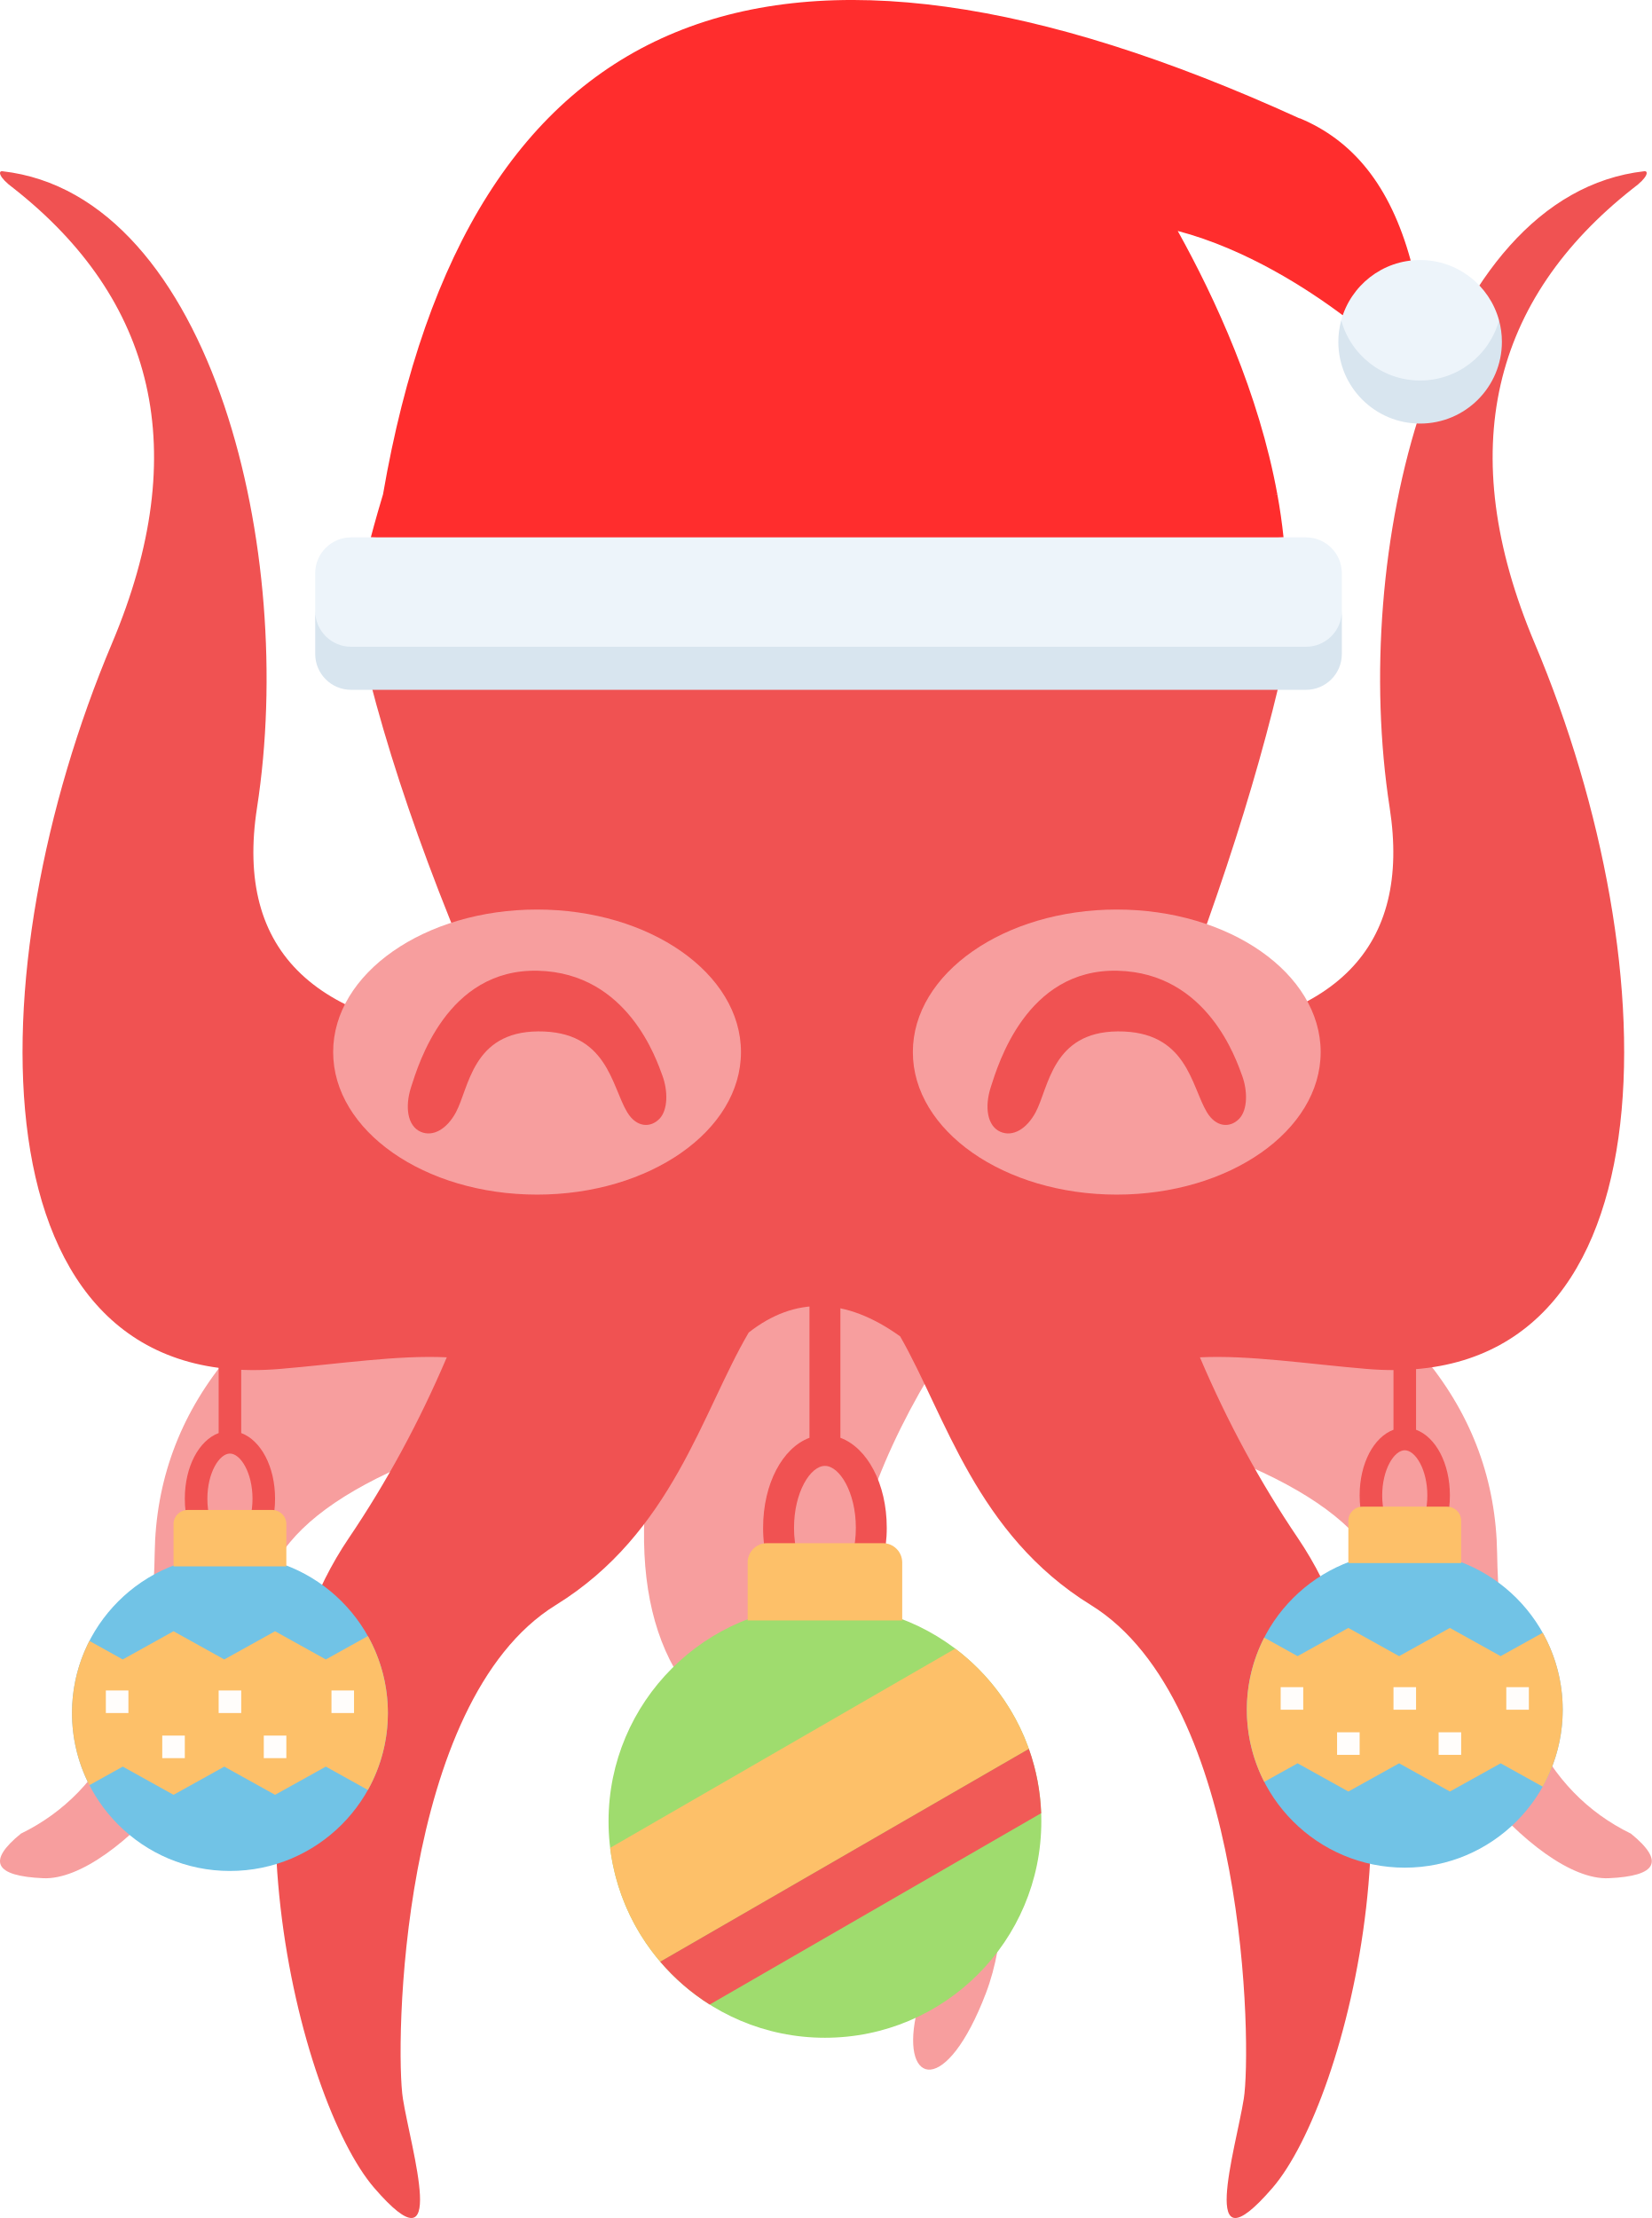
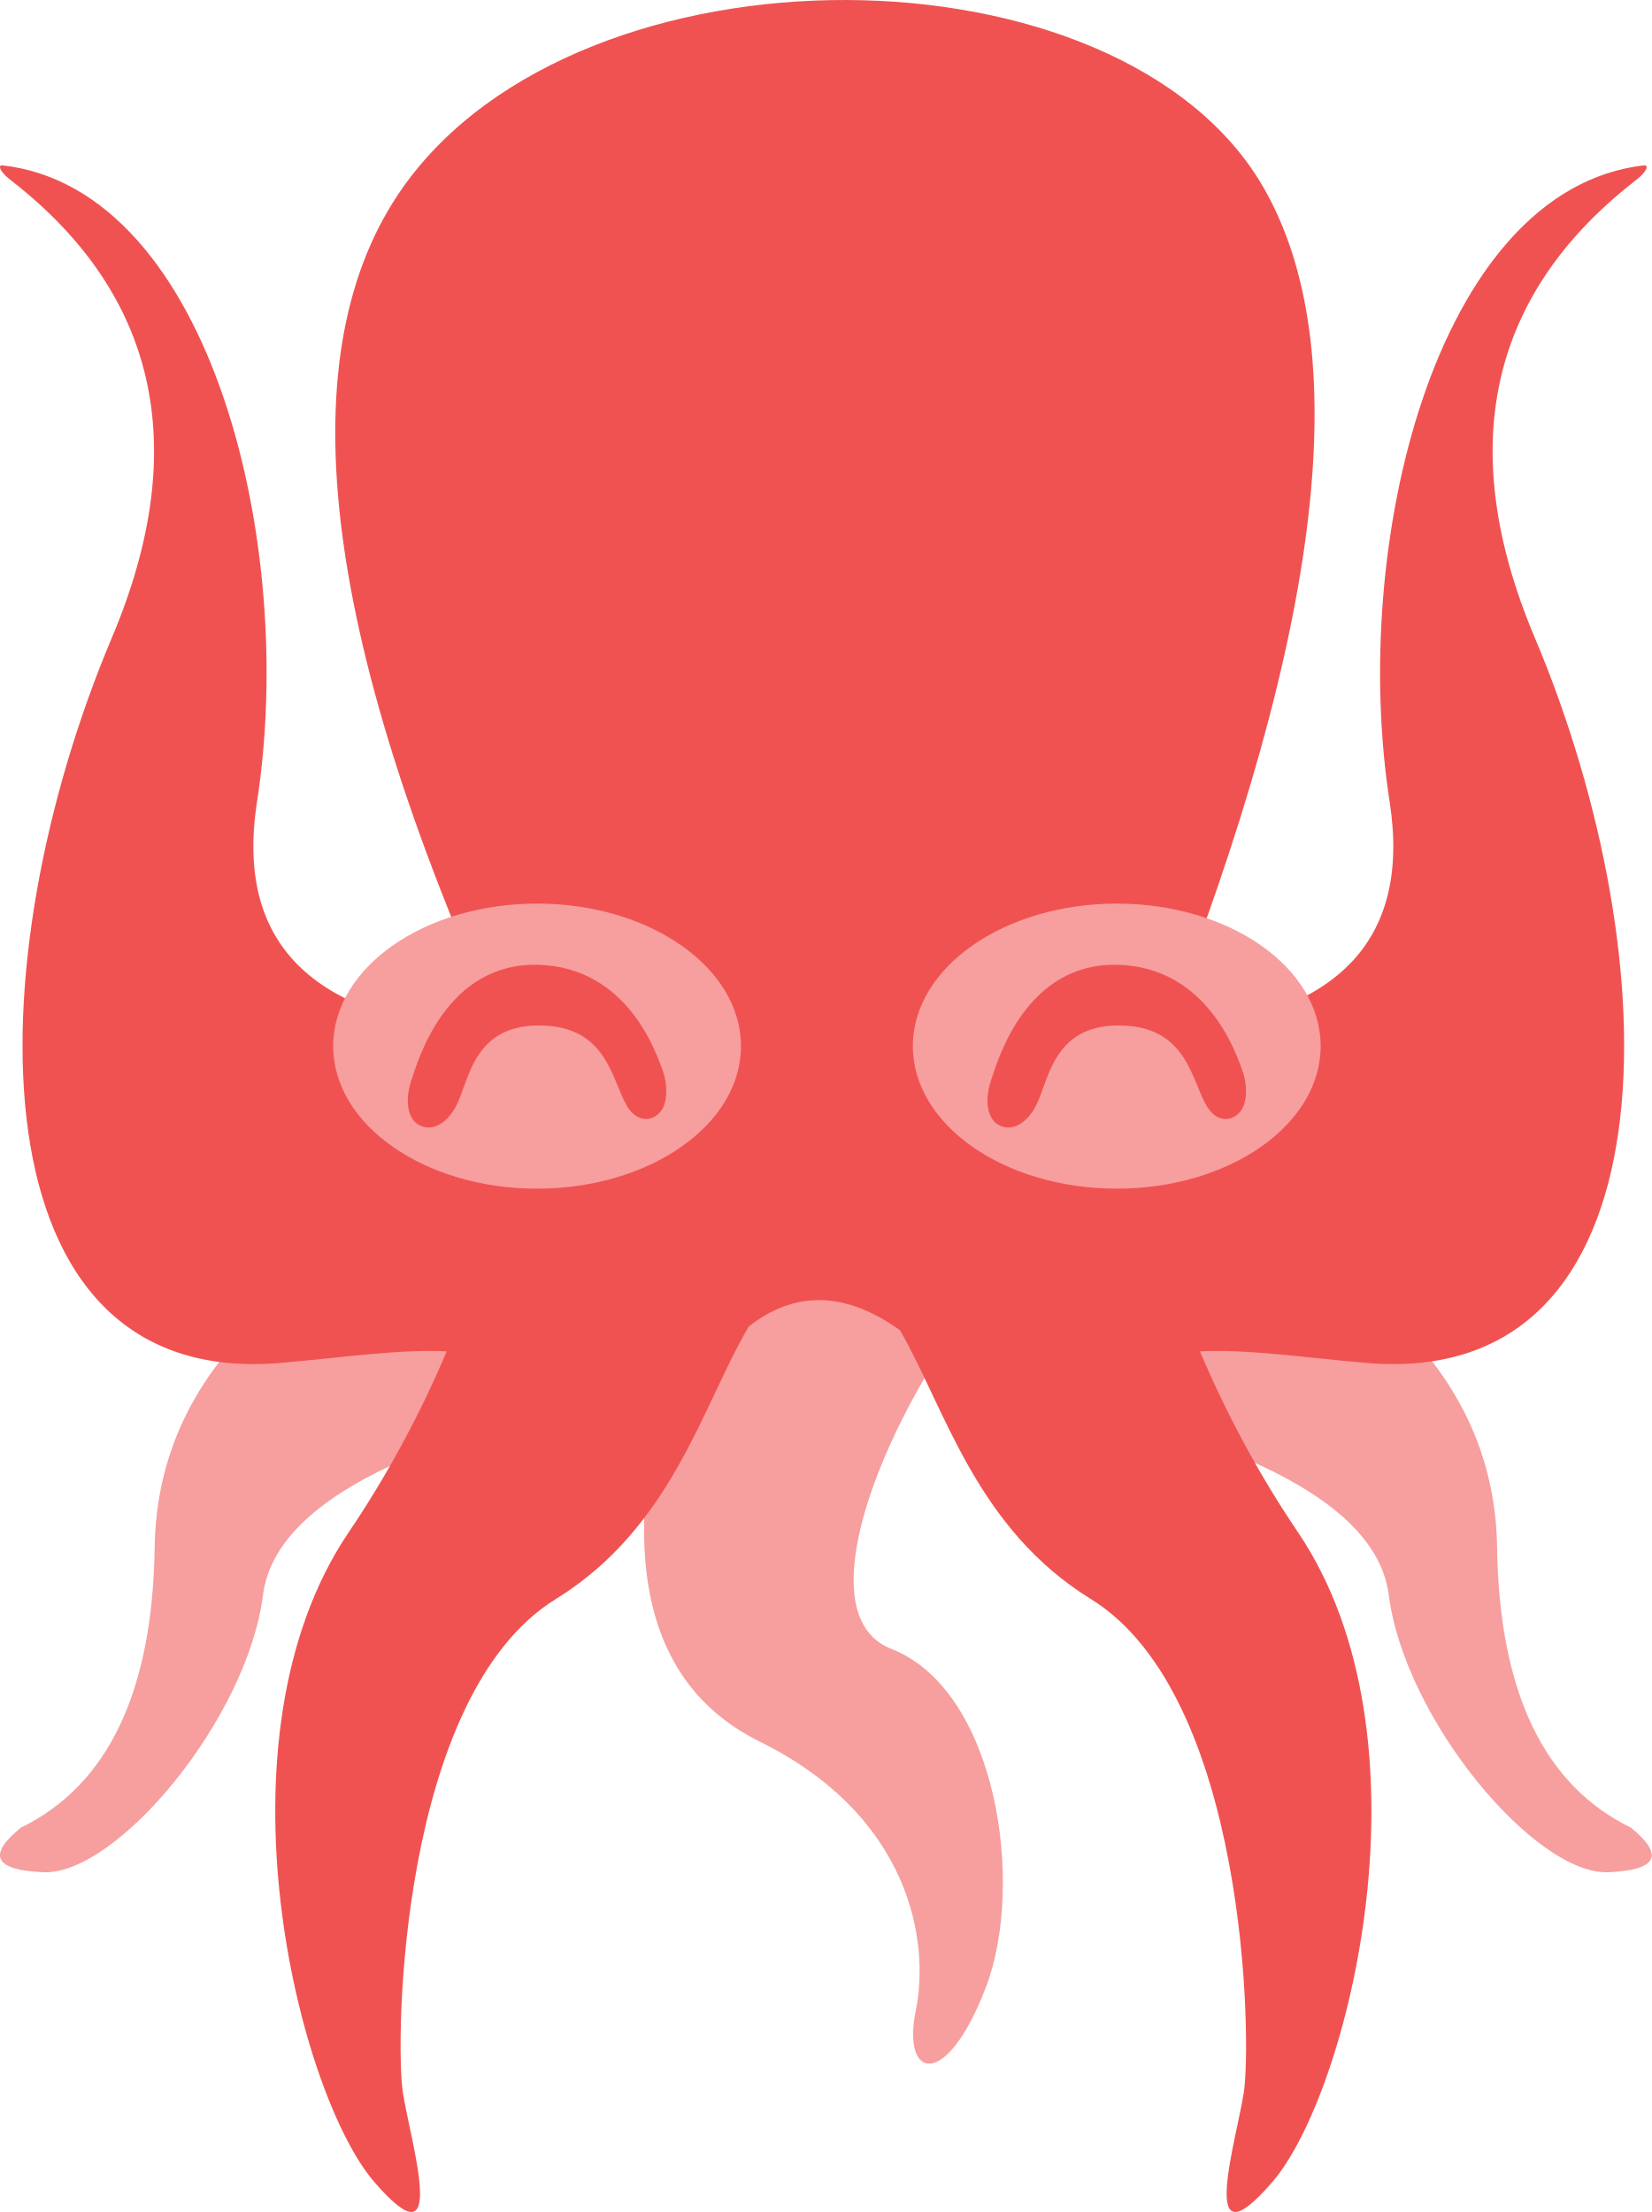
- <svg width="500pt" height="895.199" style="isolation:isolate" viewBox="0.588 0 500 671.399">
-   <path d="M319.322 373.896c-28.861 13.939-84.306 113.207-48.898 127.049 31.836 12.446 40.597 70.995 28.598 102.404-12 31.409-25.508 27.901-21.218 7.052 4.29-20.848-1.617-58.872-47.255-81.405q-45.638-22.532-31.805-95.681c18.845-84.524 108.938-75.096 125.634-65.864q13.214-11.471 45.508-.411 82.916 37.601 83.88 103.163.964 65.561 40.494 84.844 15.426 12.534-6.749 13.498c-22.175.964-61.705-46.279-66.526-83.88q-4.821-37.602-101.235-58.813-8.827-36.148-.428-51.956zm-188.031-6.856q-82.916 37.601-83.88 103.163-.964 65.561-40.494 84.844-15.426 12.534 6.749 13.498c22.175.964 61.705-46.279 66.526-83.88q4.821-37.602 101.235-58.813 20.247-82.916-50.136-58.812z" fill-rule="evenodd" fill="#F79E9E" />
-   <path d="M392.19 186.583q-10.636 55.101-39.158 127.398 78.059-5.947 68.21-69.473c-6.023-38.853-2.626-84.508 9.888-121.662 12.868-38.205 35.377-67.423 67.197-71.016 1.282-.14 1.219 1.796-3.445 5.201-42.479 33.455-54.466 79.151-29.732 137.732 41.506 98.304 43.004 227.476-50.789 219.626-17.83-1.493-35.767-4.255-50.558-3.518q12.518 29.402 29.668 54.738c42.422 62.669 15.185 170.171-7.713 196.685-22.898 26.513-11.087-11.811-8.677-26.996 2.41-15.186 1.138-120.168-46.279-149.442-34.688-21.417-43.994-57.324-57.737-81.331l-.014-.01q-24.718-17.723-45.827-1.152c-14.111 24.013-23.152 60.733-58.397 82.493-47.417 29.274-48.69 134.256-46.279 149.442 2.41 15.185 14.221 53.509-8.677 26.996-22.899-26.514-50.136-134.016-7.714-196.685q17.151-25.336 29.669-54.738c-14.791-.737-32.728 2.025-50.558 3.518-93.793 7.85-92.295-121.322-50.789-219.626C59.213 136.182 47.225 90.486 4.747 57.031.083 53.626.019 51.69 1.302 51.83c31.82 3.593 54.328 32.811 67.196 71.016C81.013 160 84.41 205.655 78.387 244.508q-10.194 65.751 73.785 69.819-33.532-74.102-44.619-130.338l284.637 2.594z" fill="#F05252" />
-   <path d="M276.908 318.466c0-23.813 27.656-43.145 61.722-43.145 34.065 0 61.721 19.332 61.721 43.145 0 23.812-27.656 43.145-61.721 43.145-34.066 0-61.722-19.333-61.722-43.145zm-175.474 0c0-23.813 27.657-43.145 61.722-43.145s61.722 19.332 61.722 43.145c0 23.812-27.657 43.145-61.722 43.145s-61.722-19.333-61.722-43.145z" fill-rule="evenodd" fill="#F79E9E" />
-   <path d="M300.562 328.862c2.092-6.367 10.637-35.7 38.348-35.016 27.275.673 35.942 27.13 37.65 31.71 1.707 4.58 1.735 10.392-.872 13.1-2.736 2.842-6.981 2.645-9.761-1.959-4.801-7.952-5.982-24.648-27.017-24.486-19.868.152-20.865 17.087-24.839 24.486-2.678 4.987-6.88 7.584-10.72 5.877-3.84-1.706-4.881-7.346-2.789-13.712zm-175.473 0c2.091-6.367 10.637-35.7 38.347-35.016 27.275.673 35.943 27.13 37.65 31.71 1.708 4.58 1.736 10.392-.871 13.1-2.736 2.842-6.982 2.645-9.762-1.959-4.801-7.952-5.981-24.648-27.017-24.486-19.868.152-20.865 17.087-24.839 24.486-2.678 4.987-6.88 7.584-10.72 5.877-3.84-1.706-4.88-7.346-2.788-13.712z" fill-rule="evenodd" fill="#F05252" />
-   <g>
-     <path d="M254.973 435.226v-89.743h-9.357v89.743c-8.159 3.041-14.036 13.912-14.036 27.221a41.46 41.46 0 001.412 10.886l9.029-2.456a32.114 32.114 0 01-1.084-8.43c0-10.711 4.94-18.714 9.357-18.714 4.417 0 9.357 8.003 9.357 18.714a32.354 32.354 0 01-.959 7.954l9.07 2.302a41.764 41.764 0 001.247-10.256c0-13.309-5.877-24.18-14.036-27.221z" fill="#F05252" />
-     <circle vector-effect="non-scaling-stroke" cx="250.294" cy="551.34" r="65.5" fill="#9FDC6E" />
-     <path d="M232.75 467.126h35.089a5.848 5.848 0 015.848 5.848v17.545h-46.786v-17.545a5.849 5.849 0 015.849-5.848zM312.028 529.398a65.658 65.658 0 00-22.286-30.353L185.28 559.357a65.231 65.231 0 0015.159 34.467l111.589-64.426z" fill="#FDC069" />
-     <path d="M312.028 529.398l-111.589 64.426a65.845 65.845 0 0014.972 12.965l100.336-57.929a65.262 65.262 0 00-3.719-19.462z" fill="#F15A57" />
-     <g>
-       <circle vector-effect="non-scaling-stroke" cx="425.81" cy="517.542" r="47.807" fill="#71C3E6" />
-       <path d="M429.225 432.792v-24.524h-6.83v24.524c-5.955 2.22-10.244 10.154-10.244 19.868a30.373 30.373 0 00.964 7.697l6.606-1.732a23.618 23.618 0 01-.741-5.965c0-7.817 3.606-13.659 6.83-13.659s6.83 5.842 6.83 13.659a23.669 23.669 0 01-.7 5.806l6.619 1.68c.613-2.448.918-4.962.91-7.486 0-9.714-4.289-17.648-10.244-19.868z" fill="#F05252" />
-       <path d="M413.004 456.075h25.612a4.268 4.268 0 014.268 4.269v12.805h-34.148v-12.805a4.268 4.268 0 014.268-4.269zM467.567 494.246l-12.736 7.076-15.366-8.537-15.367 8.537-15.367-8.537-15.366 8.537-10.099-5.612a47.897 47.897 0 000 43.667l10.108-5.615 15.367 8.537 15.366-8.537 15.367 8.537 15.367-8.537 12.729 7.074a47.876 47.876 0 000-46.59h-.003z" fill="#FDC069" />
-       <g fill="#FFFDFB">
-         <path d="M388.247 510.712h6.83v6.83h-6.83v-6.83zM456.543 510.712h6.83v6.83h-6.83v-6.83zM405.321 524.372h6.83v6.829h-6.83v-6.829zM422.395 510.712h6.83v6.83h-6.83v-6.83zM436.055 524.372h6.829v6.829h-6.829v-6.829z" />
-       </g>
-     </g>
-     <g>
-       <circle vector-effect="non-scaling-stroke" cx="70.19" cy="518.542" r="47.807" fill="#71C3E6" />
-       <path d="M73.605 433.792v-24.524h-6.83v24.524c-5.955 2.22-10.244 10.154-10.244 19.868a30.373 30.373 0 00.964 7.697l6.607-1.732a23.527 23.527 0 01-.741-5.965c0-7.817 3.605-13.659 6.829-13.659 3.224 0 6.83 5.842 6.83 13.659a23.669 23.669 0 01-.7 5.806l6.619 1.68c.613-2.448.918-4.962.91-7.486 0-9.714-4.289-17.648-10.244-19.868z" fill="#F05252" />
-       <path d="M57.385 457.075h25.611a4.268 4.268 0 014.268 4.269v12.805H53.116v-12.805a4.269 4.269 0 014.269-4.269zM111.947 495.246l-12.736 7.076-15.366-8.537-15.367 8.537-15.367-8.537-15.366 8.537-10.099-5.612a47.897 47.897 0 000 43.667l10.108-5.615 15.367 8.537 15.366-8.537 15.367 8.537 15.367-8.537 12.729 7.074a47.871 47.871 0 000-46.59h-.003z" fill="#FDC069" />
-       <g fill="#FFFDFB">
-         <path d="M32.627 511.712h6.83v6.83h-6.83v-6.83zM100.924 511.712h6.829v6.83h-6.829v-6.83zM49.701 525.372h6.83v6.829h-6.83v-6.829zM66.775 511.712h6.83v6.83h-6.83v-6.83zM80.435 525.372h6.829v6.829h-6.829v-6.829z" />
-       </g>
-     </g>
-   </g>
-   <g>
-     <path d="M112.837 162.666l138.545 6.315 137.733-6.315a172.793 172.793 0 00-1.879-13.036l-135.854-6.314-134.852 6.314c-2.459 8.188-3.693 13.036-3.693 13.036z" fill="#ff2d2d" />
-     <path d="M394 35.786c16 6.666 27.345 20.198 33.612 43.09l-20.576 16.567c-10.456-7.833-29.084-20.028-49.949-25.537 11.408 20.533 24.582 49.19 30.149 79.724h-254L122 154.786l-5.47-5.156h-.001v-.001l.001.001Q155-73.214 393.928 35.824l.072-.038z" fill="#ff2d2d" />
-     <path d="M406.573 96.947c0 17.005 12.467 24.552 23.882 24.552 11.416 0 23.882-10.774 23.882-24.552-2.862-10.508-12.466-18.238-23.882-18.238-11.415 0-21.02 7.729-23.882 18.238z" fill="#EDF4FA" />
-     <path d="M430.455 115.184c-11.415 0-21.02-7.729-23.882-18.238a24.8 24.8 0 00-.873 6.518c0 13.672 11.084 24.755 24.755 24.755 13.672 0 24.756-11.083 24.756-24.754 0-2.257-.308-4.441-.874-6.518-2.862 10.508-12.466 18.237-23.882 18.237z" fill="#D8E5EF" />
-     <path d="M106.863 202.092H395.9c5.999 0 10.864-4.141 10.864-17.177V173.53c0-6-4.864-10.864-10.864-10.864H106.863c-6 0-10.863 4.864-10.863 10.864v11.385c0 13.036 4.863 17.177 10.863 17.177z" fill="#EDF4FA" />
-     <path d="M395.9 195.778H106.863c-6 0-10.863-4.863-10.863-10.863v13.036c0 6 4.863 10.863 10.863 10.863H395.9c5.999 0 10.864-4.863 10.864-10.863v-13.036c-.001 6-4.865 10.863-10.864 10.863z" fill="#D8E5EF" />
-   </g>
+ <svg xmlns="http://www.w3.org/2000/svg" width="500pt" height="669.61pt" style="isolation:isolate" viewBox=".588 0 500 669.61">
+   <path d="m319.32 372.11c-28.861 13.939-84.306 113.21-48.898 127.05 31.836 12.446 40.597 70.995 28.598 102.4-12 31.409-25.508 27.902-21.218 7.053s-1.617-58.873-47.255-81.405q-45.638-22.533-31.805-95.682c18.845-84.524 108.94-75.096 125.63-65.863q13.214-11.471 45.508-0.412 82.916 37.602 83.88 103.16 0.964 65.562 40.494 84.845 15.426 12.533-6.749 13.498c-22.175 0.964-61.705-46.279-66.526-83.881q-4.821-37.601-101.24-58.812-8.827-36.149-0.428-51.957zm-188.03-6.856q-82.916 37.602-83.88 103.16-0.964 65.562-40.494 84.845-15.426 12.533 6.749 13.498c22.175 0.964 61.705-46.279 66.526-83.881q4.821-37.601 101.24-58.812 20.247-82.916-50.136-58.813z" class="light-color-fill" fill="#f79e9e" fill-rule="evenodd" />
+   <path d="m152.17 312.54q-83.979-4.067-73.785-69.818c6.023-38.853 2.626-84.508-9.889-121.66-12.868-38.205-35.376-67.422-67.196-71.016-1.283-0.14-1.219 1.796 3.445 5.202 42.478 33.455 54.466 79.151 29.732 137.73-41.506 98.303-43.004 227.48 50.789 219.62 17.83-1.492 35.767-4.255 50.558-3.518q-12.518 29.403-29.669 54.738c-42.422 62.669-15.185 170.17 7.714 196.68 22.898 26.514 11.087-11.811 8.677-26.996-2.411-15.185-1.138-120.17 46.279-149.44 35.245-21.76 44.286-58.48 58.397-82.493q21.109-16.57 45.827 1.153c5e-3 3e-3 0.01 6e-3 0.014 9e-3 13.743 24.008 23.049 59.915 57.737 81.331 47.417 29.275 48.689 134.26 46.279 149.44s-14.221 53.51 8.677 26.996 50.135-134.02 7.713-196.68q-17.15-25.335-29.668-54.738c14.791-0.737 32.728 2.026 50.558 3.518 93.793 7.851 92.295-121.32 50.789-219.62-24.734-58.581-12.747-104.28 29.732-137.73 4.664-3.406 4.727-5.342 3.445-5.202-31.82 3.594-54.329 32.811-67.197 71.016-12.514 37.155-15.911 82.81-9.888 121.66q9.849 63.526-68.21 69.472 72.08-182.71 29.931-255.59c-43.241-74.772-206.33-76.167-260.32 0q-52.667 74.3 29.527 255.94z" class="dark-color-fill" fill="#f05252" />
+   <path d="m276.91 316.68c0-23.812 27.656-43.145 61.722-43.145 34.065 0 61.721 19.333 61.721 43.145 0 23.813-27.656 43.146-61.721 43.146-34.066 0-61.722-19.333-61.722-43.146zm-175.47 0c0-23.812 27.657-43.145 61.722-43.145s61.722 19.333 61.722 43.145c0 23.813-27.657 43.146-61.722 43.146s-61.722-19.333-61.722-43.146z" class="light-color-fill" fill="#f79e9e" fill-rule="evenodd" />
+   <path d="m300.56 327.08c2.092-6.366 10.637-35.7 38.348-35.016 27.275 0.673 35.942 27.13 37.65 31.71 1.707 4.58 1.735 10.393-0.872 13.101-2.736 2.842-6.981 2.645-9.761-1.959-4.801-7.953-5.982-24.648-27.017-24.487-19.868 0.153-20.865 17.088-24.839 24.487-2.678 4.986-6.88 7.583-10.72 5.877-3.84-1.707-4.881-7.346-2.789-13.713zm-175.47 0c2.091-6.366 10.637-35.7 38.347-35.016 27.275 0.673 35.943 27.13 37.65 31.71 1.708 4.58 1.736 10.393-0.871 13.101-2.736 2.842-6.982 2.645-9.762-1.959-4.801-7.953-5.981-24.648-27.017-24.487-19.868 0.153-20.865 17.088-24.839 24.487-2.678 4.986-6.88 7.583-10.72 5.877-3.84-1.707-4.88-7.346-2.788-13.713z" class="dark-color-fill" fill="#f05252" fill-rule="evenodd" />
</svg>
